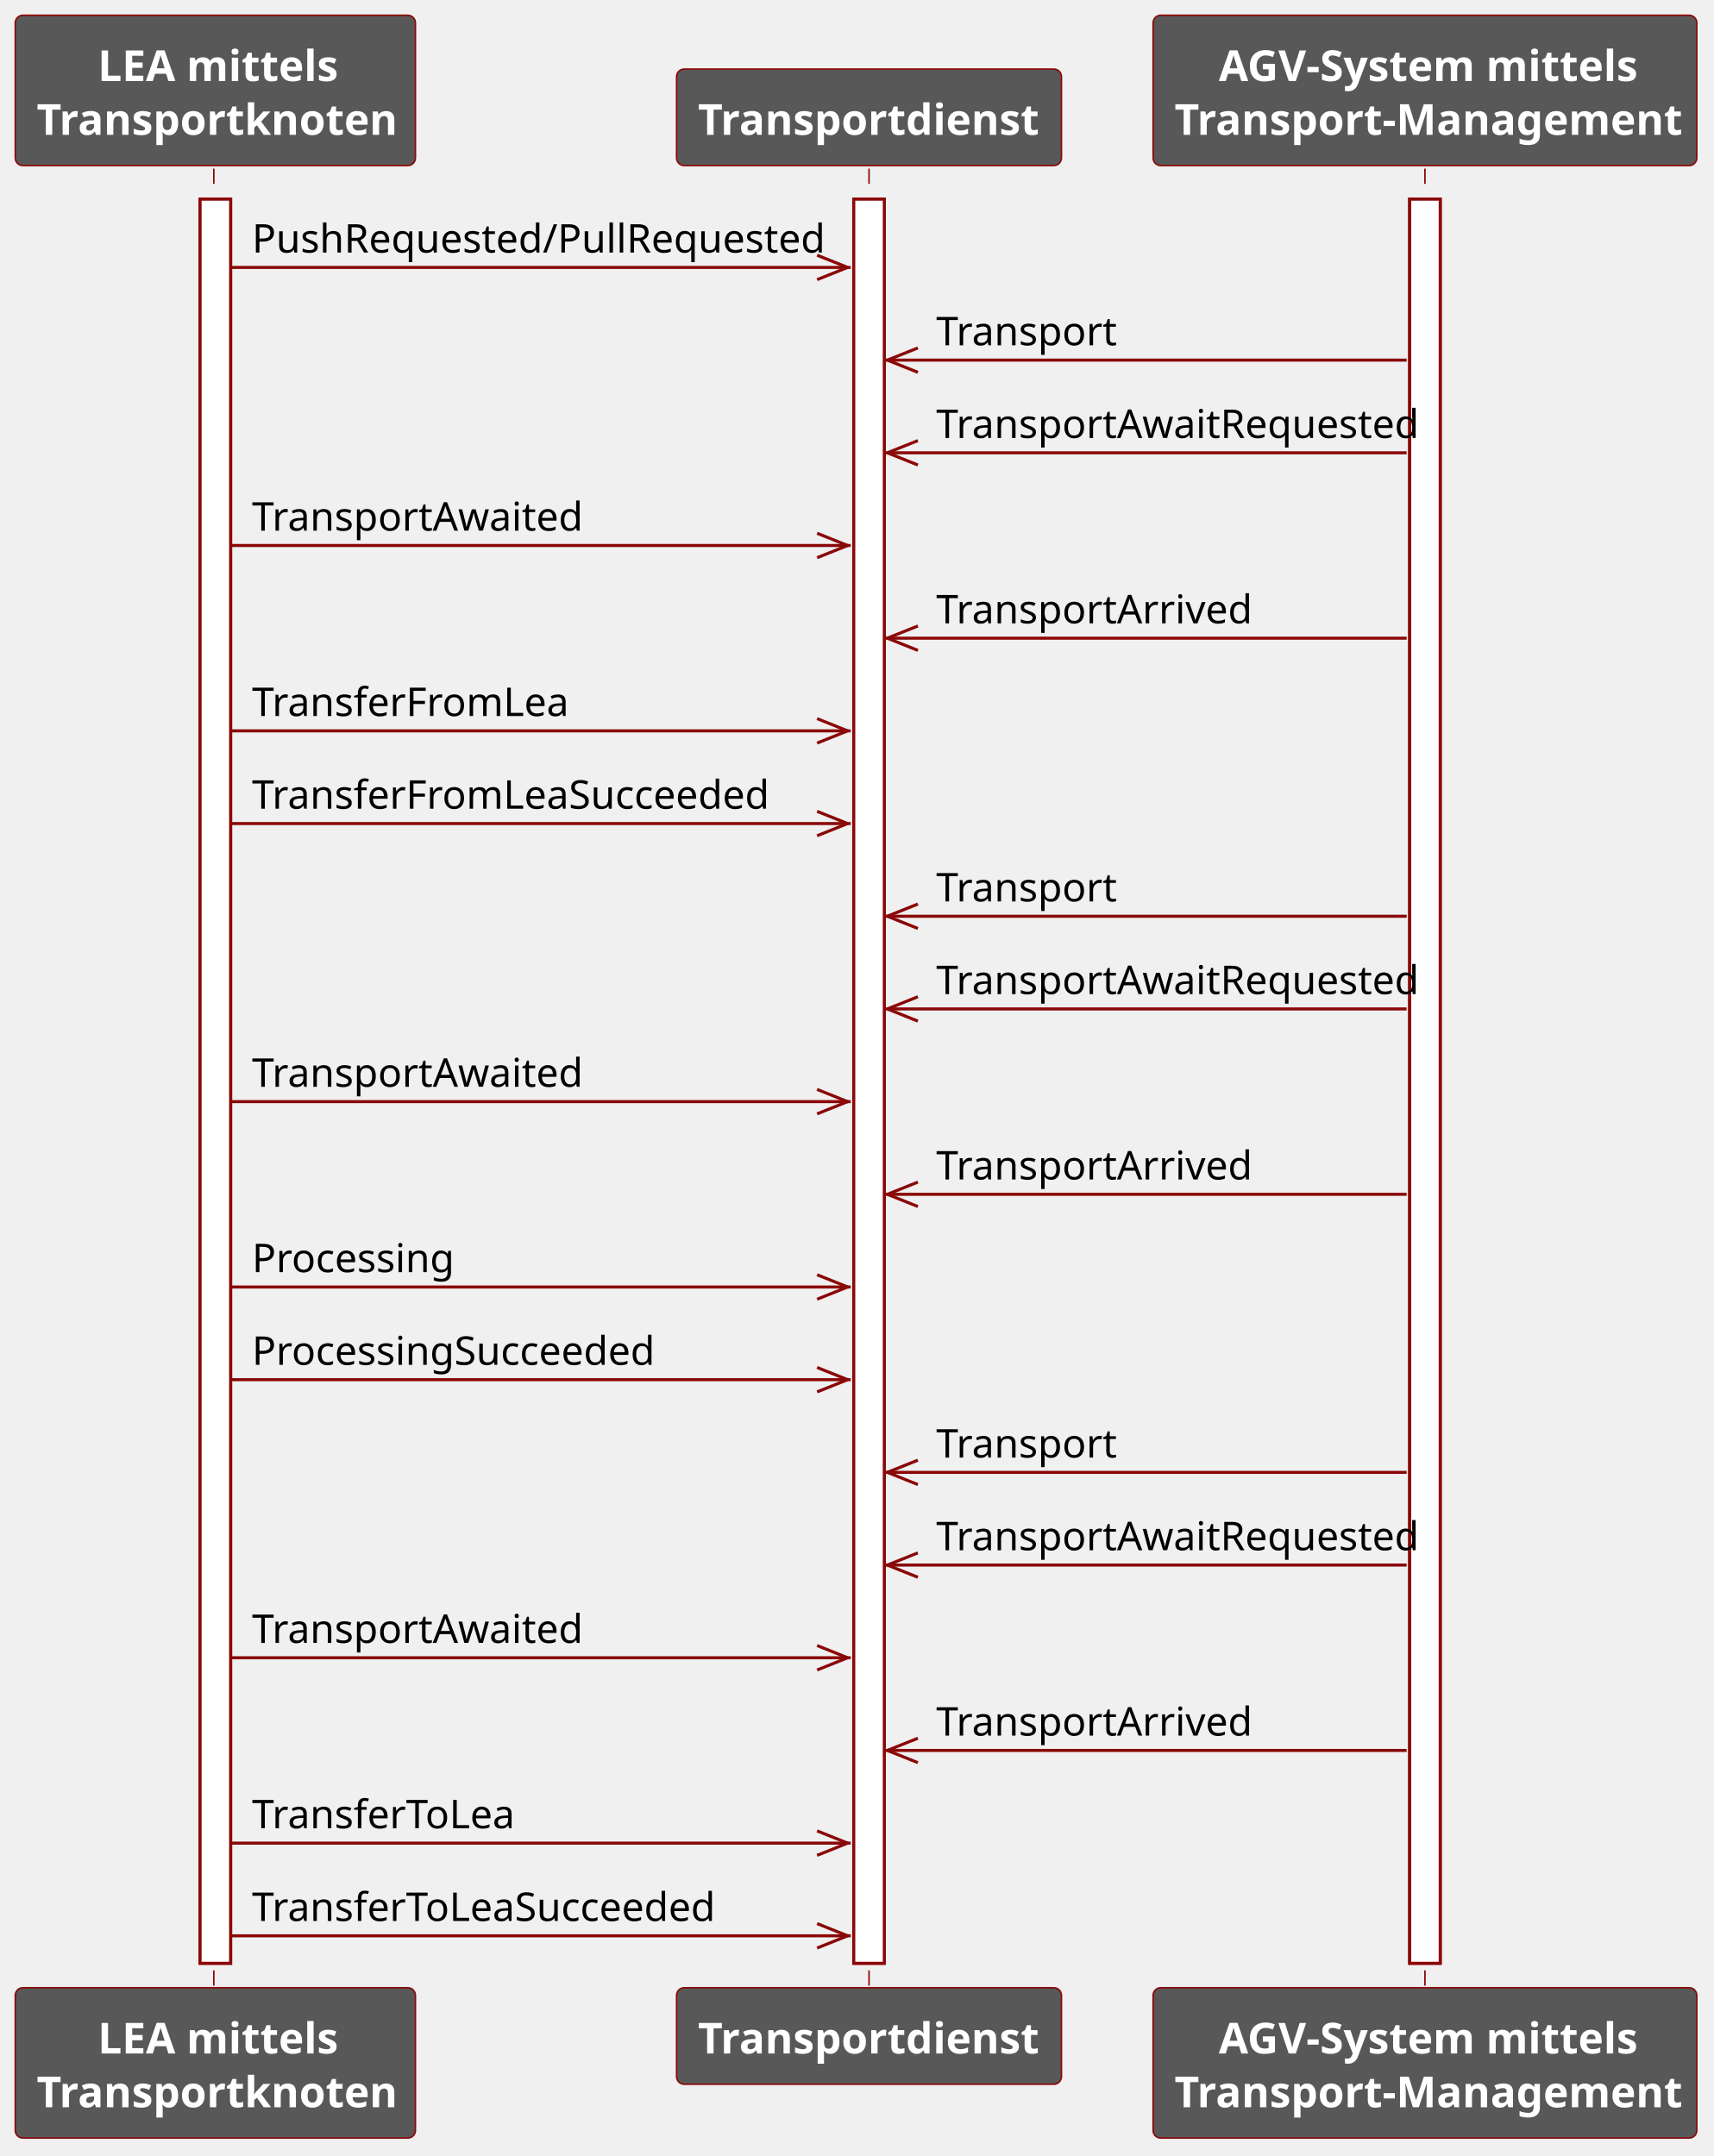
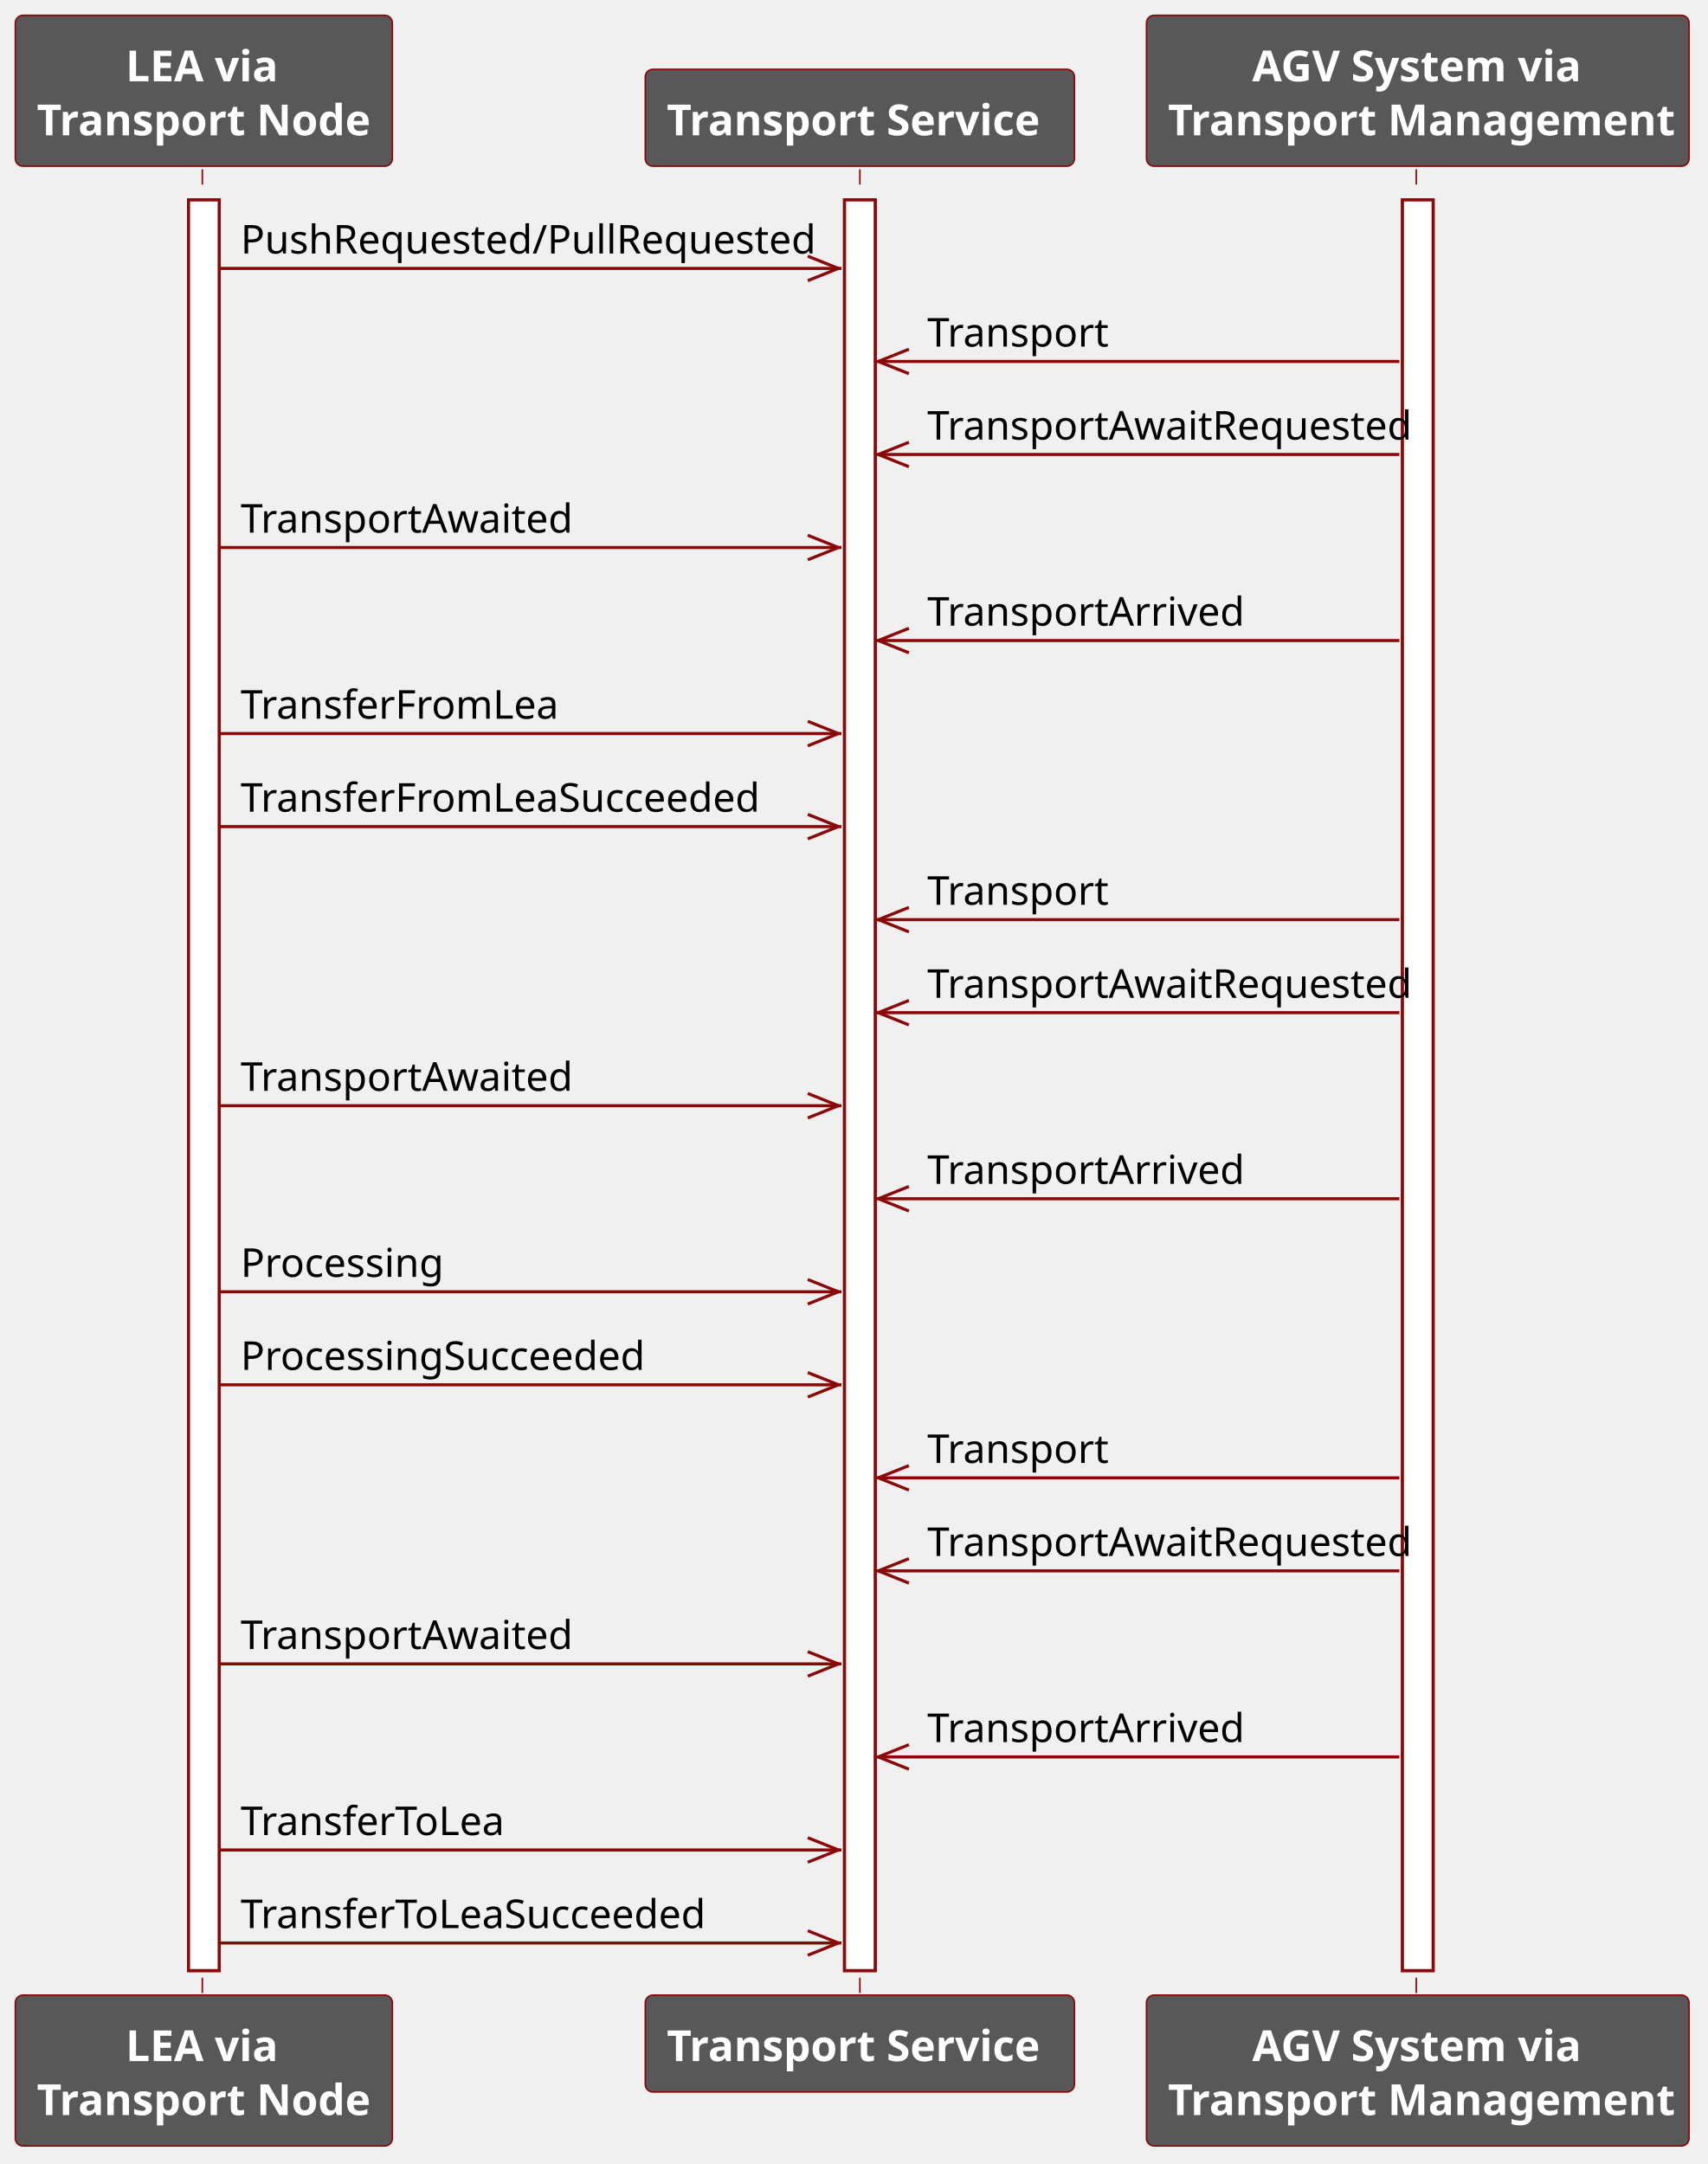
- <svg xmlns="http://www.w3.org/2000/svg" contentStyleType="text/css" height="706px" preserveAspectRatio="none" style="width:561px;height:706px;background:#FFFFFF;" version="1.1" viewBox="0 0 561 706" width="561px" zoomAndPan="magnify">
+ <svg xmlns="http://www.w3.org/2000/svg" contentStyleType="text/css" height="706px" preserveAspectRatio="none" style="width:557px;height:706px;background:#FFFFFF;" version="1.1" viewBox="0 0 557 706" width="557px" zoomAndPan="magnify">
  <defs />
  <g>
-     <rect fill="#FFFFFF" height="577.68" style="stroke:#8A0808;stroke-width:1.0;" width="10" x="65.5" y="65.219" />
-     <rect fill="#FFFFFF" height="577.68" style="stroke:#8A0808;stroke-width:1.0;" width="10" x="279.5" y="65.219" />
-     <rect fill="#FFFFFF" height="577.68" style="stroke:#8A0808;stroke-width:1.0;" width="10" x="461.5" y="65.219" />
-     <line style="stroke:#8A0808;stroke-width:0.5;stroke-dasharray:5.0,5.0;" x1="70" x2="70" y1="55.219" y2="651.898" />
-     <line style="stroke:#8A0808;stroke-width:0.5;stroke-dasharray:5.0,5.0;" x1="284.5" x2="284.5" y1="55.219" y2="651.898" />
-     <line style="stroke:#8A0808;stroke-width:0.5;stroke-dasharray:5.0,5.0;" x1="466.5" x2="466.5" y1="55.219" y2="651.898" />
-     <rect fill="#585858" height="49.219" rx="2.5" ry="2.5" style="stroke:#8A0808;stroke-width:0.5;" width="131" x="5" y="5" />
-     <text fill="#FFFFFF" font-family="sans-serif" font-size="14" font-weight="bold" lengthAdjust="spacing" textLength="77" x="32" y="26.533">LEA mittels</text>
-     <text fill="#FFFFFF" font-family="sans-serif" font-size="14" font-weight="bold" lengthAdjust="spacing" textLength="117" x="12" y="44.143">Transportknoten</text>
-     <rect fill="#585858" height="49.219" rx="2.5" ry="2.5" style="stroke:#8A0808;stroke-width:0.5;" width="131" x="5" y="650.898" />
-     <text fill="#FFFFFF" font-family="sans-serif" font-size="14" font-weight="bold" lengthAdjust="spacing" textLength="77" x="32" y="672.432">LEA mittels</text>
-     <text fill="#FFFFFF" font-family="sans-serif" font-size="14" font-weight="bold" lengthAdjust="spacing" textLength="117" x="12" y="690.041">Transportknoten</text>
-     <rect fill="#585858" height="31.609" rx="2.5" ry="2.5" style="stroke:#8A0808;stroke-width:0.5;" width="126" x="221.5" y="22.609" />
-     <text fill="#FFFFFF" font-family="sans-serif" font-size="14" font-weight="bold" lengthAdjust="spacing" textLength="112" x="228.5" y="44.143">Transportdienst</text>
-     <rect fill="#585858" height="31.609" rx="2.5" ry="2.5" style="stroke:#8A0808;stroke-width:0.5;" width="126" x="221.5" y="650.898" />
-     <text fill="#FFFFFF" font-family="sans-serif" font-size="14" font-weight="bold" lengthAdjust="spacing" textLength="112" x="228.5" y="672.432">Transportdienst</text>
-     <rect fill="#585858" height="49.219" rx="2.5" ry="2.5" style="stroke:#8A0808;stroke-width:0.5;" width="178" x="377.5" y="5" />
-     <text fill="#FFFFFF" font-family="sans-serif" font-size="14" font-weight="bold" lengthAdjust="spacing" textLength="135" x="399" y="26.533">AGV-System mittels</text>
-     <text fill="#FFFFFF" font-family="sans-serif" font-size="14" font-weight="bold" lengthAdjust="spacing" textLength="164" x="384.5" y="44.143">Transport-Management</text>
-     <rect fill="#585858" height="49.219" rx="2.5" ry="2.5" style="stroke:#8A0808;stroke-width:0.5;" width="178" x="377.5" y="650.898" />
-     <text fill="#FFFFFF" font-family="sans-serif" font-size="14" font-weight="bold" lengthAdjust="spacing" textLength="135" x="399" y="672.432">AGV-System mittels</text>
-     <text fill="#FFFFFF" font-family="sans-serif" font-size="14" font-weight="bold" lengthAdjust="spacing" textLength="164" x="384.5" y="690.041">Transport-Management</text>
-     <rect fill="#FFFFFF" height="577.68" style="stroke:#8A0808;stroke-width:1.0;" width="10" x="65.5" y="65.219" />
-     <rect fill="#FFFFFF" height="577.68" style="stroke:#8A0808;stroke-width:1.0;" width="10" x="279.5" y="65.219" />
-     <rect fill="#FFFFFF" height="577.68" style="stroke:#8A0808;stroke-width:1.0;" width="10" x="461.5" y="65.219" />
-     <line style="stroke:#8A0808;stroke-width:1.0;" x1="277.5" x2="267.5" y1="87.57" y2="83.57" />
-     <line style="stroke:#8A0808;stroke-width:1.0;" x1="277.5" x2="267.5" y1="87.57" y2="91.57" />
-     <line style="stroke:#8A0808;stroke-width:1.0;" x1="75.5" x2="278.5" y1="87.57" y2="87.57" />
-     <text fill="#000000" font-family="sans-serif" font-size="13" lengthAdjust="spacing" textLength="180" x="82.5" y="82.714">PushRequested/PullRequested</text>
-     <line style="stroke:#8A0808;stroke-width:1.0;" x1="290.5" x2="300.5" y1="117.922" y2="113.922" />
-     <line style="stroke:#8A0808;stroke-width:1.0;" x1="290.5" x2="300.5" y1="117.922" y2="121.922" />
-     <line style="stroke:#8A0808;stroke-width:1.0;" x1="289.5" x2="460.5" y1="117.922" y2="117.922" />
-     <text fill="#000000" font-family="sans-serif" font-size="13" lengthAdjust="spacing" textLength="54" x="306.5" y="113.065">Transport</text>
-     <line style="stroke:#8A0808;stroke-width:1.0;" x1="290.5" x2="300.5" y1="148.273" y2="144.273" />
-     <line style="stroke:#8A0808;stroke-width:1.0;" x1="290.5" x2="300.5" y1="148.273" y2="152.273" />
-     <line style="stroke:#8A0808;stroke-width:1.0;" x1="289.5" x2="460.5" y1="148.273" y2="148.273" />
-     <text fill="#000000" font-family="sans-serif" font-size="13" lengthAdjust="spacing" textLength="148" x="306.5" y="143.417">TransportAwaitRequested</text>
-     <line style="stroke:#8A0808;stroke-width:1.0;" x1="277.5" x2="267.5" y1="178.625" y2="174.625" />
-     <line style="stroke:#8A0808;stroke-width:1.0;" x1="277.5" x2="267.5" y1="178.625" y2="182.625" />
-     <line style="stroke:#8A0808;stroke-width:1.0;" x1="75.5" x2="278.5" y1="178.625" y2="178.625" />
-     <text fill="#000000" font-family="sans-serif" font-size="13" lengthAdjust="spacing" textLength="100" x="82.5" y="173.769">TransportAwaited</text>
-     <line style="stroke:#8A0808;stroke-width:1.0;" x1="290.5" x2="300.5" y1="208.977" y2="204.977" />
-     <line style="stroke:#8A0808;stroke-width:1.0;" x1="290.5" x2="300.5" y1="208.977" y2="212.977" />
-     <line style="stroke:#8A0808;stroke-width:1.0;" x1="289.5" x2="460.5" y1="208.977" y2="208.977" />
-     <text fill="#000000" font-family="sans-serif" font-size="13" lengthAdjust="spacing" textLength="93" x="306.5" y="204.12">TransportArrived</text>
-     <line style="stroke:#8A0808;stroke-width:1.0;" x1="277.5" x2="267.5" y1="239.328" y2="235.328" />
-     <line style="stroke:#8A0808;stroke-width:1.0;" x1="277.5" x2="267.5" y1="239.328" y2="243.328" />
-     <line style="stroke:#8A0808;stroke-width:1.0;" x1="75.5" x2="278.5" y1="239.328" y2="239.328" />
-     <text fill="#000000" font-family="sans-serif" font-size="13" lengthAdjust="spacing" textLength="97" x="82.5" y="234.472">TransferFromLea</text>
-     <line style="stroke:#8A0808;stroke-width:1.0;" x1="277.5" x2="267.5" y1="269.68" y2="265.68" />
-     <line style="stroke:#8A0808;stroke-width:1.0;" x1="277.5" x2="267.5" y1="269.68" y2="273.68" />
-     <line style="stroke:#8A0808;stroke-width:1.0;" x1="75.5" x2="278.5" y1="269.68" y2="269.68" />
-     <text fill="#000000" font-family="sans-serif" font-size="13" lengthAdjust="spacing" textLength="162" x="82.5" y="264.823">TransferFromLeaSucceeded</text>
-     <line style="stroke:#8A0808;stroke-width:1.0;" x1="290.5" x2="300.5" y1="300.031" y2="296.031" />
-     <line style="stroke:#8A0808;stroke-width:1.0;" x1="290.5" x2="300.5" y1="300.031" y2="304.031" />
-     <line style="stroke:#8A0808;stroke-width:1.0;" x1="289.5" x2="460.5" y1="300.031" y2="300.031" />
-     <text fill="#000000" font-family="sans-serif" font-size="13" lengthAdjust="spacing" textLength="54" x="306.5" y="295.175">Transport</text>
-     <line style="stroke:#8A0808;stroke-width:1.0;" x1="290.5" x2="300.5" y1="330.383" y2="326.383" />
-     <line style="stroke:#8A0808;stroke-width:1.0;" x1="290.5" x2="300.5" y1="330.383" y2="334.383" />
-     <line style="stroke:#8A0808;stroke-width:1.0;" x1="289.5" x2="460.5" y1="330.383" y2="330.383" />
-     <text fill="#000000" font-family="sans-serif" font-size="13" lengthAdjust="spacing" textLength="148" x="306.5" y="325.526">TransportAwaitRequested</text>
-     <line style="stroke:#8A0808;stroke-width:1.0;" x1="277.5" x2="267.5" y1="360.734" y2="356.734" />
-     <line style="stroke:#8A0808;stroke-width:1.0;" x1="277.5" x2="267.5" y1="360.734" y2="364.734" />
-     <line style="stroke:#8A0808;stroke-width:1.0;" x1="75.5" x2="278.5" y1="360.734" y2="360.734" />
-     <text fill="#000000" font-family="sans-serif" font-size="13" lengthAdjust="spacing" textLength="100" x="82.5" y="355.878">TransportAwaited</text>
-     <line style="stroke:#8A0808;stroke-width:1.0;" x1="290.5" x2="300.5" y1="391.086" y2="387.086" />
-     <line style="stroke:#8A0808;stroke-width:1.0;" x1="290.5" x2="300.5" y1="391.086" y2="395.086" />
-     <line style="stroke:#8A0808;stroke-width:1.0;" x1="289.5" x2="460.5" y1="391.086" y2="391.086" />
-     <text fill="#000000" font-family="sans-serif" font-size="13" lengthAdjust="spacing" textLength="93" x="306.5" y="386.229">TransportArrived</text>
-     <line style="stroke:#8A0808;stroke-width:1.0;" x1="277.5" x2="267.5" y1="421.438" y2="417.438" />
-     <line style="stroke:#8A0808;stroke-width:1.0;" x1="277.5" x2="267.5" y1="421.438" y2="425.438" />
-     <line style="stroke:#8A0808;stroke-width:1.0;" x1="75.5" x2="278.5" y1="421.438" y2="421.438" />
-     <text fill="#000000" font-family="sans-serif" font-size="13" lengthAdjust="spacing" textLength="65" x="82.5" y="416.581">Processing</text>
-     <line style="stroke:#8A0808;stroke-width:1.0;" x1="277.5" x2="267.5" y1="451.789" y2="447.789" />
-     <line style="stroke:#8A0808;stroke-width:1.0;" x1="277.5" x2="267.5" y1="451.789" y2="455.789" />
-     <line style="stroke:#8A0808;stroke-width:1.0;" x1="75.5" x2="278.5" y1="451.789" y2="451.789" />
-     <text fill="#000000" font-family="sans-serif" font-size="13" lengthAdjust="spacing" textLength="130" x="82.5" y="446.933">ProcessingSucceeded</text>
-     <line style="stroke:#8A0808;stroke-width:1.0;" x1="290.5" x2="300.5" y1="482.141" y2="478.141" />
-     <line style="stroke:#8A0808;stroke-width:1.0;" x1="290.5" x2="300.5" y1="482.141" y2="486.141" />
-     <line style="stroke:#8A0808;stroke-width:1.0;" x1="289.5" x2="460.5" y1="482.141" y2="482.141" />
-     <text fill="#000000" font-family="sans-serif" font-size="13" lengthAdjust="spacing" textLength="54" x="306.5" y="477.284">Transport</text>
-     <line style="stroke:#8A0808;stroke-width:1.0;" x1="290.5" x2="300.5" y1="512.492" y2="508.492" />
-     <line style="stroke:#8A0808;stroke-width:1.0;" x1="290.5" x2="300.5" y1="512.492" y2="516.492" />
-     <line style="stroke:#8A0808;stroke-width:1.0;" x1="289.5" x2="460.5" y1="512.492" y2="512.492" />
-     <text fill="#000000" font-family="sans-serif" font-size="13" lengthAdjust="spacing" textLength="148" x="306.5" y="507.636">TransportAwaitRequested</text>
-     <line style="stroke:#8A0808;stroke-width:1.0;" x1="277.5" x2="267.5" y1="542.844" y2="538.844" />
-     <line style="stroke:#8A0808;stroke-width:1.0;" x1="277.5" x2="267.5" y1="542.844" y2="546.844" />
-     <line style="stroke:#8A0808;stroke-width:1.0;" x1="75.5" x2="278.5" y1="542.844" y2="542.844" />
-     <text fill="#000000" font-family="sans-serif" font-size="13" lengthAdjust="spacing" textLength="100" x="82.5" y="537.987">TransportAwaited</text>
-     <line style="stroke:#8A0808;stroke-width:1.0;" x1="290.5" x2="300.5" y1="573.195" y2="569.195" />
-     <line style="stroke:#8A0808;stroke-width:1.0;" x1="290.5" x2="300.5" y1="573.195" y2="577.195" />
-     <line style="stroke:#8A0808;stroke-width:1.0;" x1="289.5" x2="460.5" y1="573.195" y2="573.195" />
-     <text fill="#000000" font-family="sans-serif" font-size="13" lengthAdjust="spacing" textLength="93" x="306.5" y="568.339">TransportArrived</text>
-     <line style="stroke:#8A0808;stroke-width:1.0;" x1="277.5" x2="267.5" y1="603.547" y2="599.547" />
-     <line style="stroke:#8A0808;stroke-width:1.0;" x1="277.5" x2="267.5" y1="603.547" y2="607.547" />
-     <line style="stroke:#8A0808;stroke-width:1.0;" x1="75.5" x2="278.5" y1="603.547" y2="603.547" />
-     <text fill="#000000" font-family="sans-serif" font-size="13" lengthAdjust="spacing" textLength="81" x="82.5" y="598.69">TransferToLea</text>
-     <line style="stroke:#8A0808;stroke-width:1.0;" x1="277.5" x2="267.5" y1="633.898" y2="629.898" />
-     <line style="stroke:#8A0808;stroke-width:1.0;" x1="277.5" x2="267.5" y1="633.898" y2="637.898" />
-     <line style="stroke:#8A0808;stroke-width:1.0;" x1="75.5" x2="278.5" y1="633.898" y2="633.898" />
-     <text fill="#000000" font-family="sans-serif" font-size="13" lengthAdjust="spacing" textLength="146" x="82.5" y="629.042">TransferToLeaSucceeded</text>
+     <rect fill="#FFFFFF" height="577.68" style="stroke:#8A0808;stroke-width:1.0;" width="10" x="61.5" y="65.219" />
+     <rect fill="#FFFFFF" height="577.68" style="stroke:#8A0808;stroke-width:1.0;" width="10" x="275.5" y="65.219" />
+     <rect fill="#FFFFFF" height="577.68" style="stroke:#8A0808;stroke-width:1.0;" width="10" x="457.5" y="65.219" />
+     <line style="stroke:#8A0808;stroke-width:0.5;stroke-dasharray:5.0,5.0;" x1="66" x2="66" y1="55.219" y2="651.898" />
+     <line style="stroke:#8A0808;stroke-width:0.5;stroke-dasharray:5.0,5.0;" x1="280.5" x2="280.5" y1="55.219" y2="651.898" />
+     <line style="stroke:#8A0808;stroke-width:0.5;stroke-dasharray:5.0,5.0;" x1="462" x2="462" y1="55.219" y2="651.898" />
+     <rect fill="#585858" height="49.219" rx="2.5" ry="2.5" style="stroke:#8A0808;stroke-width:0.5;" width="123" x="5" y="5" />
+     <text fill="#FFFFFF" font-family="sans-serif" font-size="14" font-weight="bold" lengthAdjust="spacing" textLength="51" x="41" y="26.533">LEA via</text>
+     <text fill="#FFFFFF" font-family="sans-serif" font-size="14" font-weight="bold" lengthAdjust="spacing" textLength="109" x="12" y="44.143">Transport Node</text>
+     <rect fill="#585858" height="49.219" rx="2.5" ry="2.5" style="stroke:#8A0808;stroke-width:0.5;" width="123" x="5" y="650.898" />
+     <text fill="#FFFFFF" font-family="sans-serif" font-size="14" font-weight="bold" lengthAdjust="spacing" textLength="51" x="41" y="672.432">LEA via</text>
+     <text fill="#FFFFFF" font-family="sans-serif" font-size="14" font-weight="bold" lengthAdjust="spacing" textLength="109" x="12" y="690.041">Transport Node</text>
+     <rect fill="#585858" height="31.609" rx="2.5" ry="2.5" style="stroke:#8A0808;stroke-width:0.5;" width="140" x="210.5" y="22.609" />
+     <text fill="#FFFFFF" font-family="sans-serif" font-size="14" font-weight="bold" lengthAdjust="spacing" textLength="126" x="217.5" y="44.143">Transport Service</text>
+     <rect fill="#585858" height="31.609" rx="2.5" ry="2.5" style="stroke:#8A0808;stroke-width:0.5;" width="140" x="210.5" y="650.898" />
+     <text fill="#FFFFFF" font-family="sans-serif" font-size="14" font-weight="bold" lengthAdjust="spacing" textLength="126" x="217.5" y="672.432">Transport Service</text>
+     <rect fill="#585858" height="49.219" rx="2.5" ry="2.5" style="stroke:#8A0808;stroke-width:0.5;" width="177" x="374" y="5" />
+     <text fill="#FFFFFF" font-family="sans-serif" font-size="14" font-weight="bold" lengthAdjust="spacing" textLength="108" x="408.5" y="26.533">AGV System via</text>
+     <text fill="#FFFFFF" font-family="sans-serif" font-size="14" font-weight="bold" lengthAdjust="spacing" textLength="163" x="381" y="44.143">Transport Management</text>
+     <rect fill="#585858" height="49.219" rx="2.5" ry="2.5" style="stroke:#8A0808;stroke-width:0.5;" width="177" x="374" y="650.898" />
+     <text fill="#FFFFFF" font-family="sans-serif" font-size="14" font-weight="bold" lengthAdjust="spacing" textLength="108" x="408.5" y="672.432">AGV System via</text>
+     <text fill="#FFFFFF" font-family="sans-serif" font-size="14" font-weight="bold" lengthAdjust="spacing" textLength="163" x="381" y="690.041">Transport Management</text>
+     <rect fill="#FFFFFF" height="577.68" style="stroke:#8A0808;stroke-width:1.0;" width="10" x="61.5" y="65.219" />
+     <rect fill="#FFFFFF" height="577.68" style="stroke:#8A0808;stroke-width:1.0;" width="10" x="275.5" y="65.219" />
+     <rect fill="#FFFFFF" height="577.68" style="stroke:#8A0808;stroke-width:1.0;" width="10" x="457.5" y="65.219" />
+     <line style="stroke:#8A0808;stroke-width:1.0;" x1="273.5" x2="263.5" y1="87.57" y2="83.57" />
+     <line style="stroke:#8A0808;stroke-width:1.0;" x1="273.5" x2="263.5" y1="87.57" y2="91.57" />
+     <line style="stroke:#8A0808;stroke-width:1.0;" x1="71.5" x2="274.5" y1="87.57" y2="87.57" />
+     <text fill="#000000" font-family="sans-serif" font-size="13" lengthAdjust="spacing" textLength="180" x="78.5" y="82.714">PushRequested/PullRequested</text>
+     <line style="stroke:#8A0808;stroke-width:1.0;" x1="286.5" x2="296.5" y1="117.922" y2="113.922" />
+     <line style="stroke:#8A0808;stroke-width:1.0;" x1="286.5" x2="296.5" y1="117.922" y2="121.922" />
+     <line style="stroke:#8A0808;stroke-width:1.0;" x1="285.5" x2="456.5" y1="117.922" y2="117.922" />
+     <text fill="#000000" font-family="sans-serif" font-size="13" lengthAdjust="spacing" textLength="54" x="302.5" y="113.065">Transport</text>
+     <line style="stroke:#8A0808;stroke-width:1.0;" x1="286.5" x2="296.5" y1="148.273" y2="144.273" />
+     <line style="stroke:#8A0808;stroke-width:1.0;" x1="286.5" x2="296.5" y1="148.273" y2="152.273" />
+     <line style="stroke:#8A0808;stroke-width:1.0;" x1="285.5" x2="456.5" y1="148.273" y2="148.273" />
+     <text fill="#000000" font-family="sans-serif" font-size="13" lengthAdjust="spacing" textLength="148" x="302.5" y="143.417">TransportAwaitRequested</text>
+     <line style="stroke:#8A0808;stroke-width:1.0;" x1="273.5" x2="263.5" y1="178.625" y2="174.625" />
+     <line style="stroke:#8A0808;stroke-width:1.0;" x1="273.5" x2="263.5" y1="178.625" y2="182.625" />
+     <line style="stroke:#8A0808;stroke-width:1.0;" x1="71.5" x2="274.5" y1="178.625" y2="178.625" />
+     <text fill="#000000" font-family="sans-serif" font-size="13" lengthAdjust="spacing" textLength="100" x="78.5" y="173.769">TransportAwaited</text>
+     <line style="stroke:#8A0808;stroke-width:1.0;" x1="286.5" x2="296.5" y1="208.977" y2="204.977" />
+     <line style="stroke:#8A0808;stroke-width:1.0;" x1="286.5" x2="296.5" y1="208.977" y2="212.977" />
+     <line style="stroke:#8A0808;stroke-width:1.0;" x1="285.5" x2="456.5" y1="208.977" y2="208.977" />
+     <text fill="#000000" font-family="sans-serif" font-size="13" lengthAdjust="spacing" textLength="93" x="302.5" y="204.12">TransportArrived</text>
+     <line style="stroke:#8A0808;stroke-width:1.0;" x1="273.5" x2="263.5" y1="239.328" y2="235.328" />
+     <line style="stroke:#8A0808;stroke-width:1.0;" x1="273.5" x2="263.5" y1="239.328" y2="243.328" />
+     <line style="stroke:#8A0808;stroke-width:1.0;" x1="71.5" x2="274.5" y1="239.328" y2="239.328" />
+     <text fill="#000000" font-family="sans-serif" font-size="13" lengthAdjust="spacing" textLength="97" x="78.5" y="234.472">TransferFromLea</text>
+     <line style="stroke:#8A0808;stroke-width:1.0;" x1="273.5" x2="263.5" y1="269.68" y2="265.68" />
+     <line style="stroke:#8A0808;stroke-width:1.0;" x1="273.5" x2="263.5" y1="269.68" y2="273.68" />
+     <line style="stroke:#8A0808;stroke-width:1.0;" x1="71.5" x2="274.5" y1="269.68" y2="269.68" />
+     <text fill="#000000" font-family="sans-serif" font-size="13" lengthAdjust="spacing" textLength="162" x="78.5" y="264.823">TransferFromLeaSucceeded</text>
+     <line style="stroke:#8A0808;stroke-width:1.0;" x1="286.5" x2="296.5" y1="300.031" y2="296.031" />
+     <line style="stroke:#8A0808;stroke-width:1.0;" x1="286.5" x2="296.5" y1="300.031" y2="304.031" />
+     <line style="stroke:#8A0808;stroke-width:1.0;" x1="285.5" x2="456.5" y1="300.031" y2="300.031" />
+     <text fill="#000000" font-family="sans-serif" font-size="13" lengthAdjust="spacing" textLength="54" x="302.5" y="295.175">Transport</text>
+     <line style="stroke:#8A0808;stroke-width:1.0;" x1="286.5" x2="296.5" y1="330.383" y2="326.383" />
+     <line style="stroke:#8A0808;stroke-width:1.0;" x1="286.5" x2="296.5" y1="330.383" y2="334.383" />
+     <line style="stroke:#8A0808;stroke-width:1.0;" x1="285.5" x2="456.5" y1="330.383" y2="330.383" />
+     <text fill="#000000" font-family="sans-serif" font-size="13" lengthAdjust="spacing" textLength="148" x="302.5" y="325.526">TransportAwaitRequested</text>
+     <line style="stroke:#8A0808;stroke-width:1.0;" x1="273.5" x2="263.5" y1="360.734" y2="356.734" />
+     <line style="stroke:#8A0808;stroke-width:1.0;" x1="273.5" x2="263.5" y1="360.734" y2="364.734" />
+     <line style="stroke:#8A0808;stroke-width:1.0;" x1="71.5" x2="274.5" y1="360.734" y2="360.734" />
+     <text fill="#000000" font-family="sans-serif" font-size="13" lengthAdjust="spacing" textLength="100" x="78.5" y="355.878">TransportAwaited</text>
+     <line style="stroke:#8A0808;stroke-width:1.0;" x1="286.5" x2="296.5" y1="391.086" y2="387.086" />
+     <line style="stroke:#8A0808;stroke-width:1.0;" x1="286.5" x2="296.5" y1="391.086" y2="395.086" />
+     <line style="stroke:#8A0808;stroke-width:1.0;" x1="285.5" x2="456.5" y1="391.086" y2="391.086" />
+     <text fill="#000000" font-family="sans-serif" font-size="13" lengthAdjust="spacing" textLength="93" x="302.5" y="386.229">TransportArrived</text>
+     <line style="stroke:#8A0808;stroke-width:1.0;" x1="273.5" x2="263.5" y1="421.438" y2="417.438" />
+     <line style="stroke:#8A0808;stroke-width:1.0;" x1="273.5" x2="263.5" y1="421.438" y2="425.438" />
+     <line style="stroke:#8A0808;stroke-width:1.0;" x1="71.5" x2="274.5" y1="421.438" y2="421.438" />
+     <text fill="#000000" font-family="sans-serif" font-size="13" lengthAdjust="spacing" textLength="65" x="78.5" y="416.581">Processing</text>
+     <line style="stroke:#8A0808;stroke-width:1.0;" x1="273.5" x2="263.5" y1="451.789" y2="447.789" />
+     <line style="stroke:#8A0808;stroke-width:1.0;" x1="273.5" x2="263.5" y1="451.789" y2="455.789" />
+     <line style="stroke:#8A0808;stroke-width:1.0;" x1="71.5" x2="274.5" y1="451.789" y2="451.789" />
+     <text fill="#000000" font-family="sans-serif" font-size="13" lengthAdjust="spacing" textLength="130" x="78.5" y="446.933">ProcessingSucceeded</text>
+     <line style="stroke:#8A0808;stroke-width:1.0;" x1="286.5" x2="296.5" y1="482.141" y2="478.141" />
+     <line style="stroke:#8A0808;stroke-width:1.0;" x1="286.5" x2="296.5" y1="482.141" y2="486.141" />
+     <line style="stroke:#8A0808;stroke-width:1.0;" x1="285.5" x2="456.5" y1="482.141" y2="482.141" />
+     <text fill="#000000" font-family="sans-serif" font-size="13" lengthAdjust="spacing" textLength="54" x="302.5" y="477.284">Transport</text>
+     <line style="stroke:#8A0808;stroke-width:1.0;" x1="286.5" x2="296.5" y1="512.492" y2="508.492" />
+     <line style="stroke:#8A0808;stroke-width:1.0;" x1="286.5" x2="296.5" y1="512.492" y2="516.492" />
+     <line style="stroke:#8A0808;stroke-width:1.0;" x1="285.5" x2="456.5" y1="512.492" y2="512.492" />
+     <text fill="#000000" font-family="sans-serif" font-size="13" lengthAdjust="spacing" textLength="148" x="302.5" y="507.636">TransportAwaitRequested</text>
+     <line style="stroke:#8A0808;stroke-width:1.0;" x1="273.5" x2="263.5" y1="542.844" y2="538.844" />
+     <line style="stroke:#8A0808;stroke-width:1.0;" x1="273.5" x2="263.5" y1="542.844" y2="546.844" />
+     <line style="stroke:#8A0808;stroke-width:1.0;" x1="71.5" x2="274.5" y1="542.844" y2="542.844" />
+     <text fill="#000000" font-family="sans-serif" font-size="13" lengthAdjust="spacing" textLength="100" x="78.5" y="537.987">TransportAwaited</text>
+     <line style="stroke:#8A0808;stroke-width:1.0;" x1="286.5" x2="296.5" y1="573.195" y2="569.195" />
+     <line style="stroke:#8A0808;stroke-width:1.0;" x1="286.5" x2="296.5" y1="573.195" y2="577.195" />
+     <line style="stroke:#8A0808;stroke-width:1.0;" x1="285.5" x2="456.5" y1="573.195" y2="573.195" />
+     <text fill="#000000" font-family="sans-serif" font-size="13" lengthAdjust="spacing" textLength="93" x="302.5" y="568.339">TransportArrived</text>
+     <line style="stroke:#8A0808;stroke-width:1.0;" x1="273.5" x2="263.5" y1="603.547" y2="599.547" />
+     <line style="stroke:#8A0808;stroke-width:1.0;" x1="273.5" x2="263.5" y1="603.547" y2="607.547" />
+     <line style="stroke:#8A0808;stroke-width:1.0;" x1="71.5" x2="274.5" y1="603.547" y2="603.547" />
+     <text fill="#000000" font-family="sans-serif" font-size="13" lengthAdjust="spacing" textLength="81" x="78.5" y="598.69">TransferToLea</text>
+     <line style="stroke:#8A0808;stroke-width:1.0;" x1="273.5" x2="263.5" y1="633.898" y2="629.898" />
+     <line style="stroke:#8A0808;stroke-width:1.0;" x1="273.5" x2="263.5" y1="633.898" y2="637.898" />
+     <line style="stroke:#8A0808;stroke-width:1.0;" x1="71.5" x2="274.5" y1="633.898" y2="633.898" />
+     <text fill="#000000" font-family="sans-serif" font-size="13" lengthAdjust="spacing" textLength="146" x="78.5" y="629.042">TransferToLeaSucceeded</text>
  </g>
</svg>
